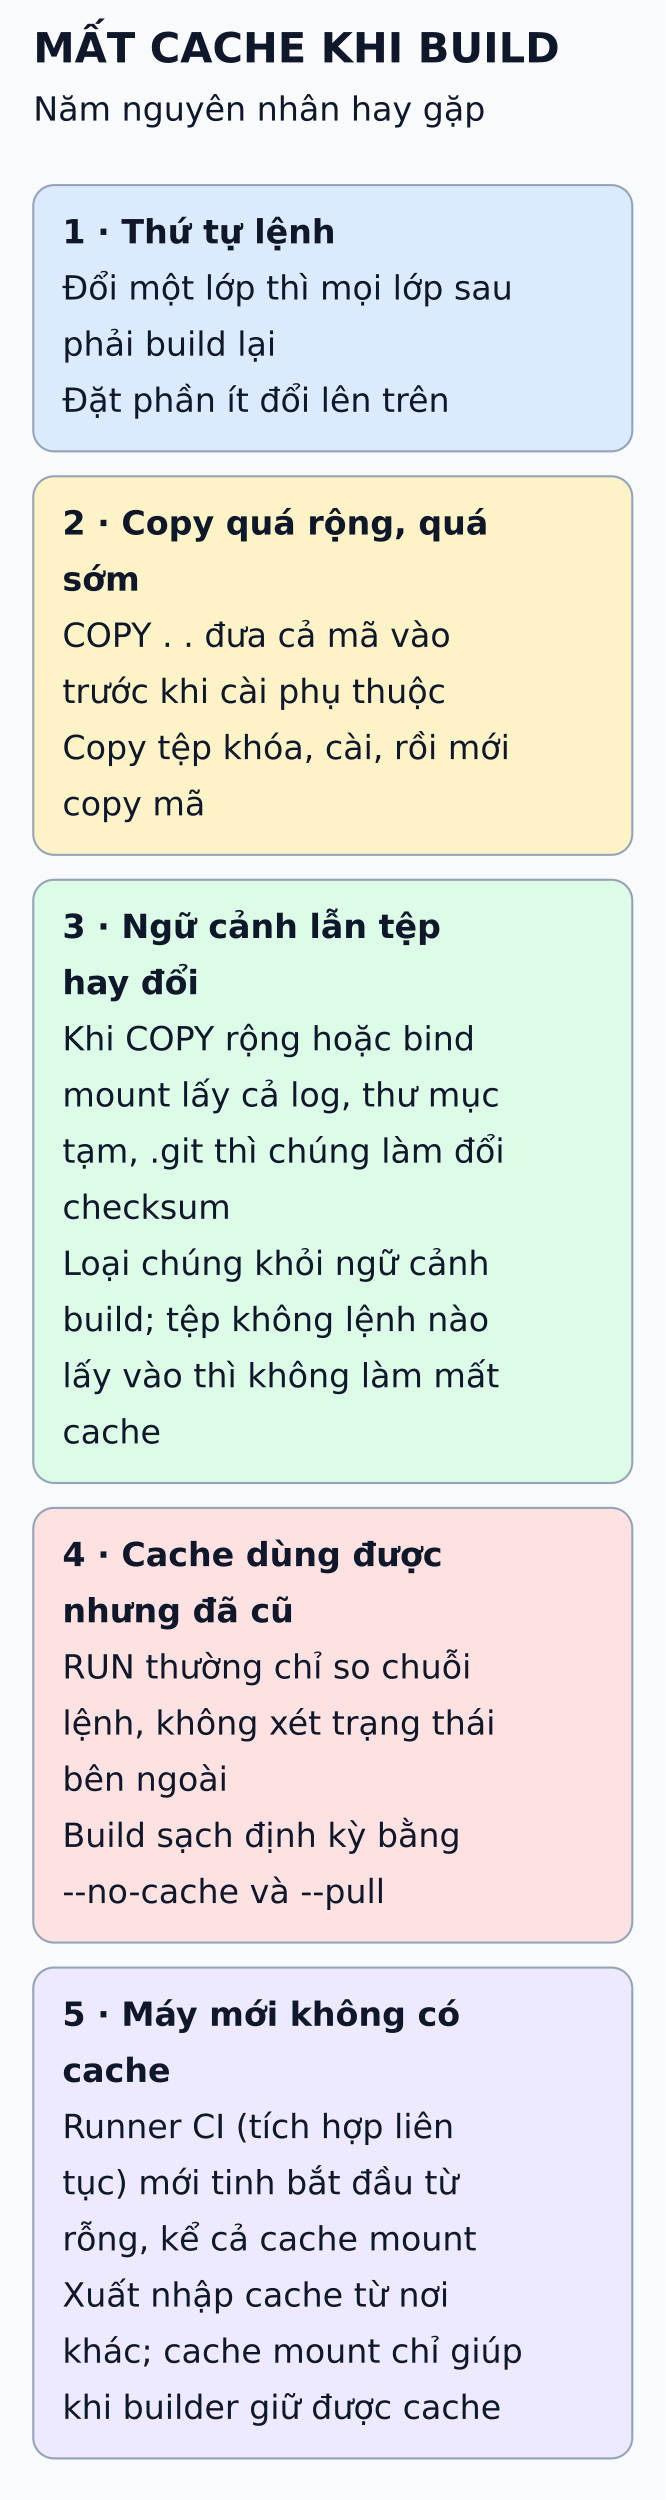
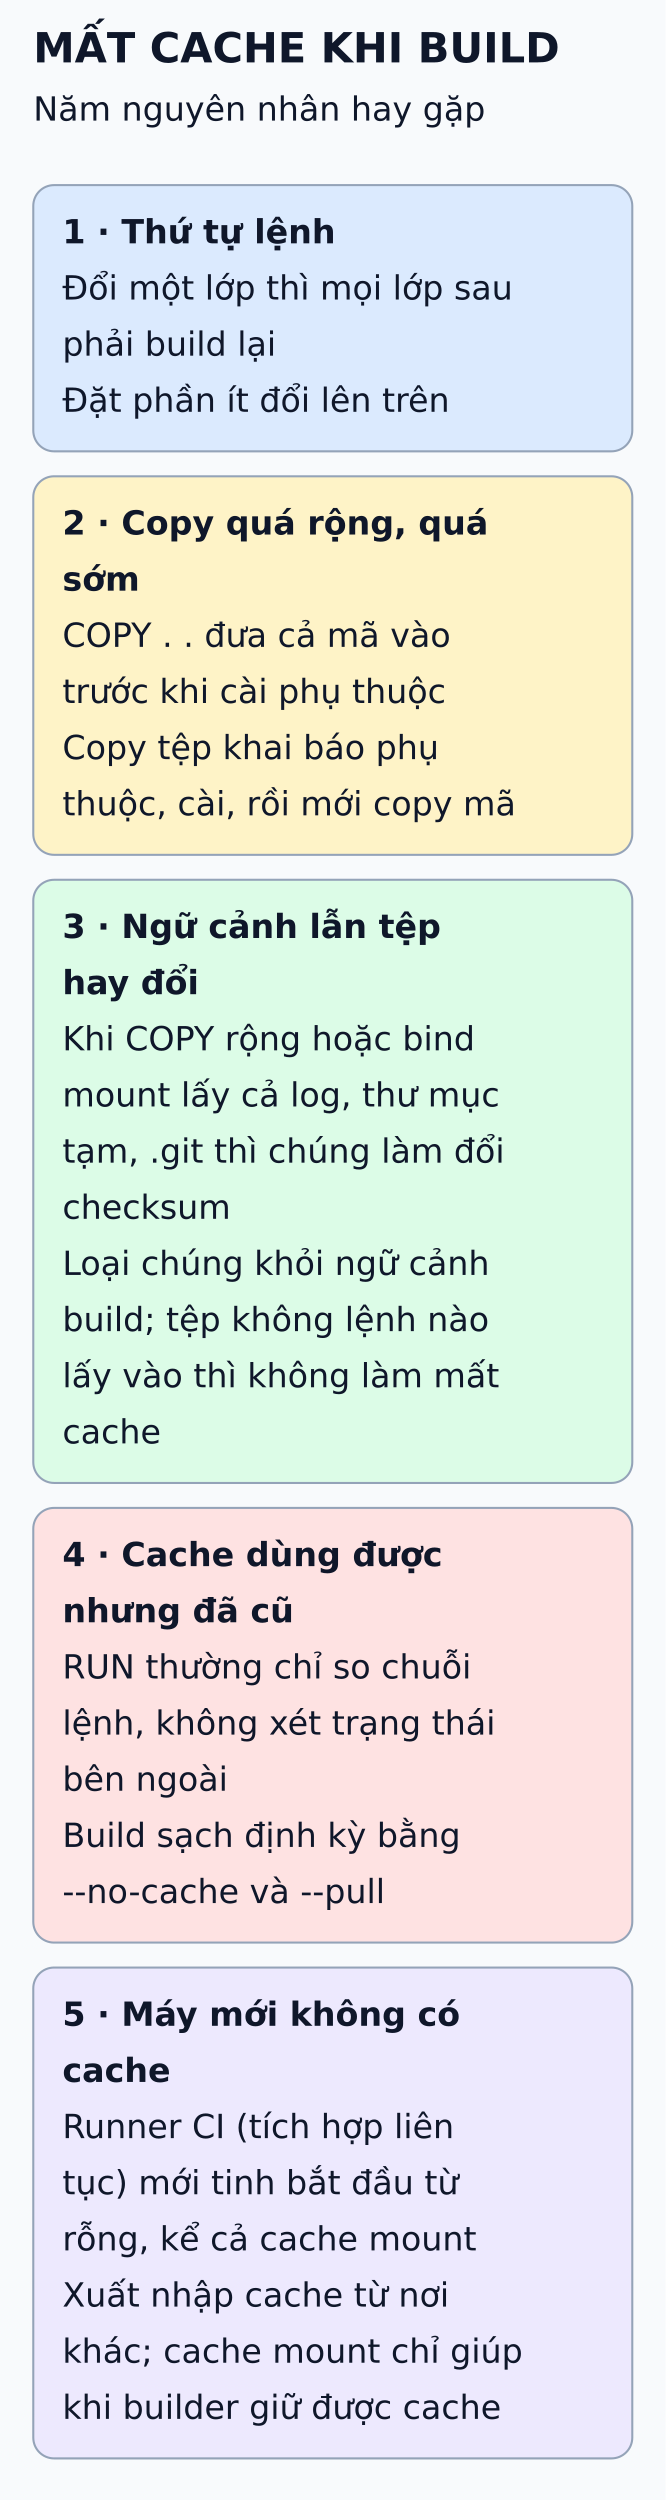
<svg xmlns="http://www.w3.org/2000/svg" viewBox="0 0 320 1202" width="320" height="1202" role="img" aria-labelledby="title desc">
  <defs>
    <marker id="arrow" markerWidth="8" markerHeight="8" refX="6" refY="3" orient="auto">
      <path d="M0,0 L6,3 L0,6" fill="none" stroke="#475569" stroke-width="1.5" />
    </marker>
  </defs>
  <rect width="320" height="1202" fill="#f8fafc" />
  <g font-family="DejaVu Sans, Arial, sans-serif" fill="#0f172a">
    <text x="16" y="30" font-size="20" font-weight="bold">MẤT CACHE KHI BUILD</text>
    <text x="16" y="58" font-size="16" font-weight="normal">Năm nguyên nhân hay gặp</text>
    <rect x="16" y="89" width="288" height="128" rx="10" fill="#dbeafe" stroke="#94a3b8" />
    <text x="30" y="117" font-size="16" font-weight="bold">1 · Thứ tự lệnh</text>
    <text x="30" y="144" font-size="16" font-weight="normal">Đổi một lớp thì mọi lớp sau</text>
    <text x="30" y="171" font-size="16" font-weight="normal">phải build lại</text>
    <text x="30" y="198" font-size="16" font-weight="normal">Đặt phần ít đổi lên trên</text>
    <rect x="16" y="229" width="288" height="182" rx="10" fill="#fef3c7" stroke="#94a3b8" />
    <text x="30" y="257" font-size="16" font-weight="bold">2 · Copy quá rộng, quá</text>
    <text x="30" y="284" font-size="16" font-weight="bold">sớm</text>
    <text x="30" y="311" font-size="16" font-weight="normal">COPY . . đưa cả mã vào</text>
    <text x="30" y="338" font-size="16" font-weight="normal">trước khi cài phụ thuộc</text>
-     <text x="30" y="365" font-size="16" font-weight="normal">Copy tệp khóa, cài, rồi mới</text>
-     <text x="30" y="392" font-size="16" font-weight="normal">copy mã</text>
+     <text x="30" y="365" font-size="16" font-weight="normal">Copy tệp khai báo phụ</text>
+     <text x="30" y="392" font-size="16" font-weight="normal">thuộc, cài, rồi mới copy mã</text>
    <rect x="16" y="423" width="288" height="290" rx="10" fill="#dcfce7" stroke="#94a3b8" />
    <text x="30" y="451" font-size="16" font-weight="bold">3 · Ngữ cảnh lẫn tệp</text>
    <text x="30" y="478" font-size="16" font-weight="bold">hay đổi</text>
    <text x="30" y="505" font-size="16" font-weight="normal">Khi COPY rộng hoặc bind</text>
    <text x="30" y="532" font-size="16" font-weight="normal">mount lấy cả log, thư mục</text>
    <text x="30" y="559" font-size="16" font-weight="normal">tạm, .git thì chúng làm đổi</text>
    <text x="30" y="586" font-size="16" font-weight="normal">checksum</text>
    <text x="30" y="613" font-size="16" font-weight="normal">Loại chúng khỏi ngữ cảnh</text>
    <text x="30" y="640" font-size="16" font-weight="normal">build; tệp không lệnh nào</text>
    <text x="30" y="667" font-size="16" font-weight="normal">lấy vào thì không làm mất</text>
    <text x="30" y="694" font-size="16" font-weight="normal">cache</text>
    <rect x="16" y="725" width="288" height="209" rx="10" fill="#fee2e2" stroke="#94a3b8" />
    <text x="30" y="753" font-size="16" font-weight="bold">4 · Cache dùng được</text>
    <text x="30" y="780" font-size="16" font-weight="bold">nhưng đã cũ</text>
    <text x="30" y="807" font-size="16" font-weight="normal">RUN thường chỉ so chuỗi</text>
    <text x="30" y="834" font-size="16" font-weight="normal">lệnh, không xét trạng thái</text>
    <text x="30" y="861" font-size="16" font-weight="normal">bên ngoài</text>
    <text x="30" y="888" font-size="16" font-weight="normal">Build sạch định kỳ bằng</text>
    <text x="30" y="915" font-size="16" font-weight="normal">--no-cache và --pull</text>
    <rect x="16" y="946" width="288" height="236" rx="10" fill="#ede9fe" stroke="#94a3b8" />
    <text x="30" y="974" font-size="16" font-weight="bold">5 · Máy mới không có</text>
    <text x="30" y="1001" font-size="16" font-weight="bold">cache</text>
    <text x="30" y="1028" font-size="16" font-weight="normal">Runner CI (tích hợp liên</text>
    <text x="30" y="1055" font-size="16" font-weight="normal">tục) mới tinh bắt đầu từ</text>
    <text x="30" y="1082" font-size="16" font-weight="normal">rỗng, kể cả cache mount</text>
    <text x="30" y="1109" font-size="16" font-weight="normal">Xuất nhập cache từ nơi</text>
    <text x="30" y="1136" font-size="16" font-weight="normal">khác; cache mount chỉ giúp</text>
    <text x="30" y="1163" font-size="16" font-weight="normal">khi builder giữ được cache</text>
  </g>
</svg>
